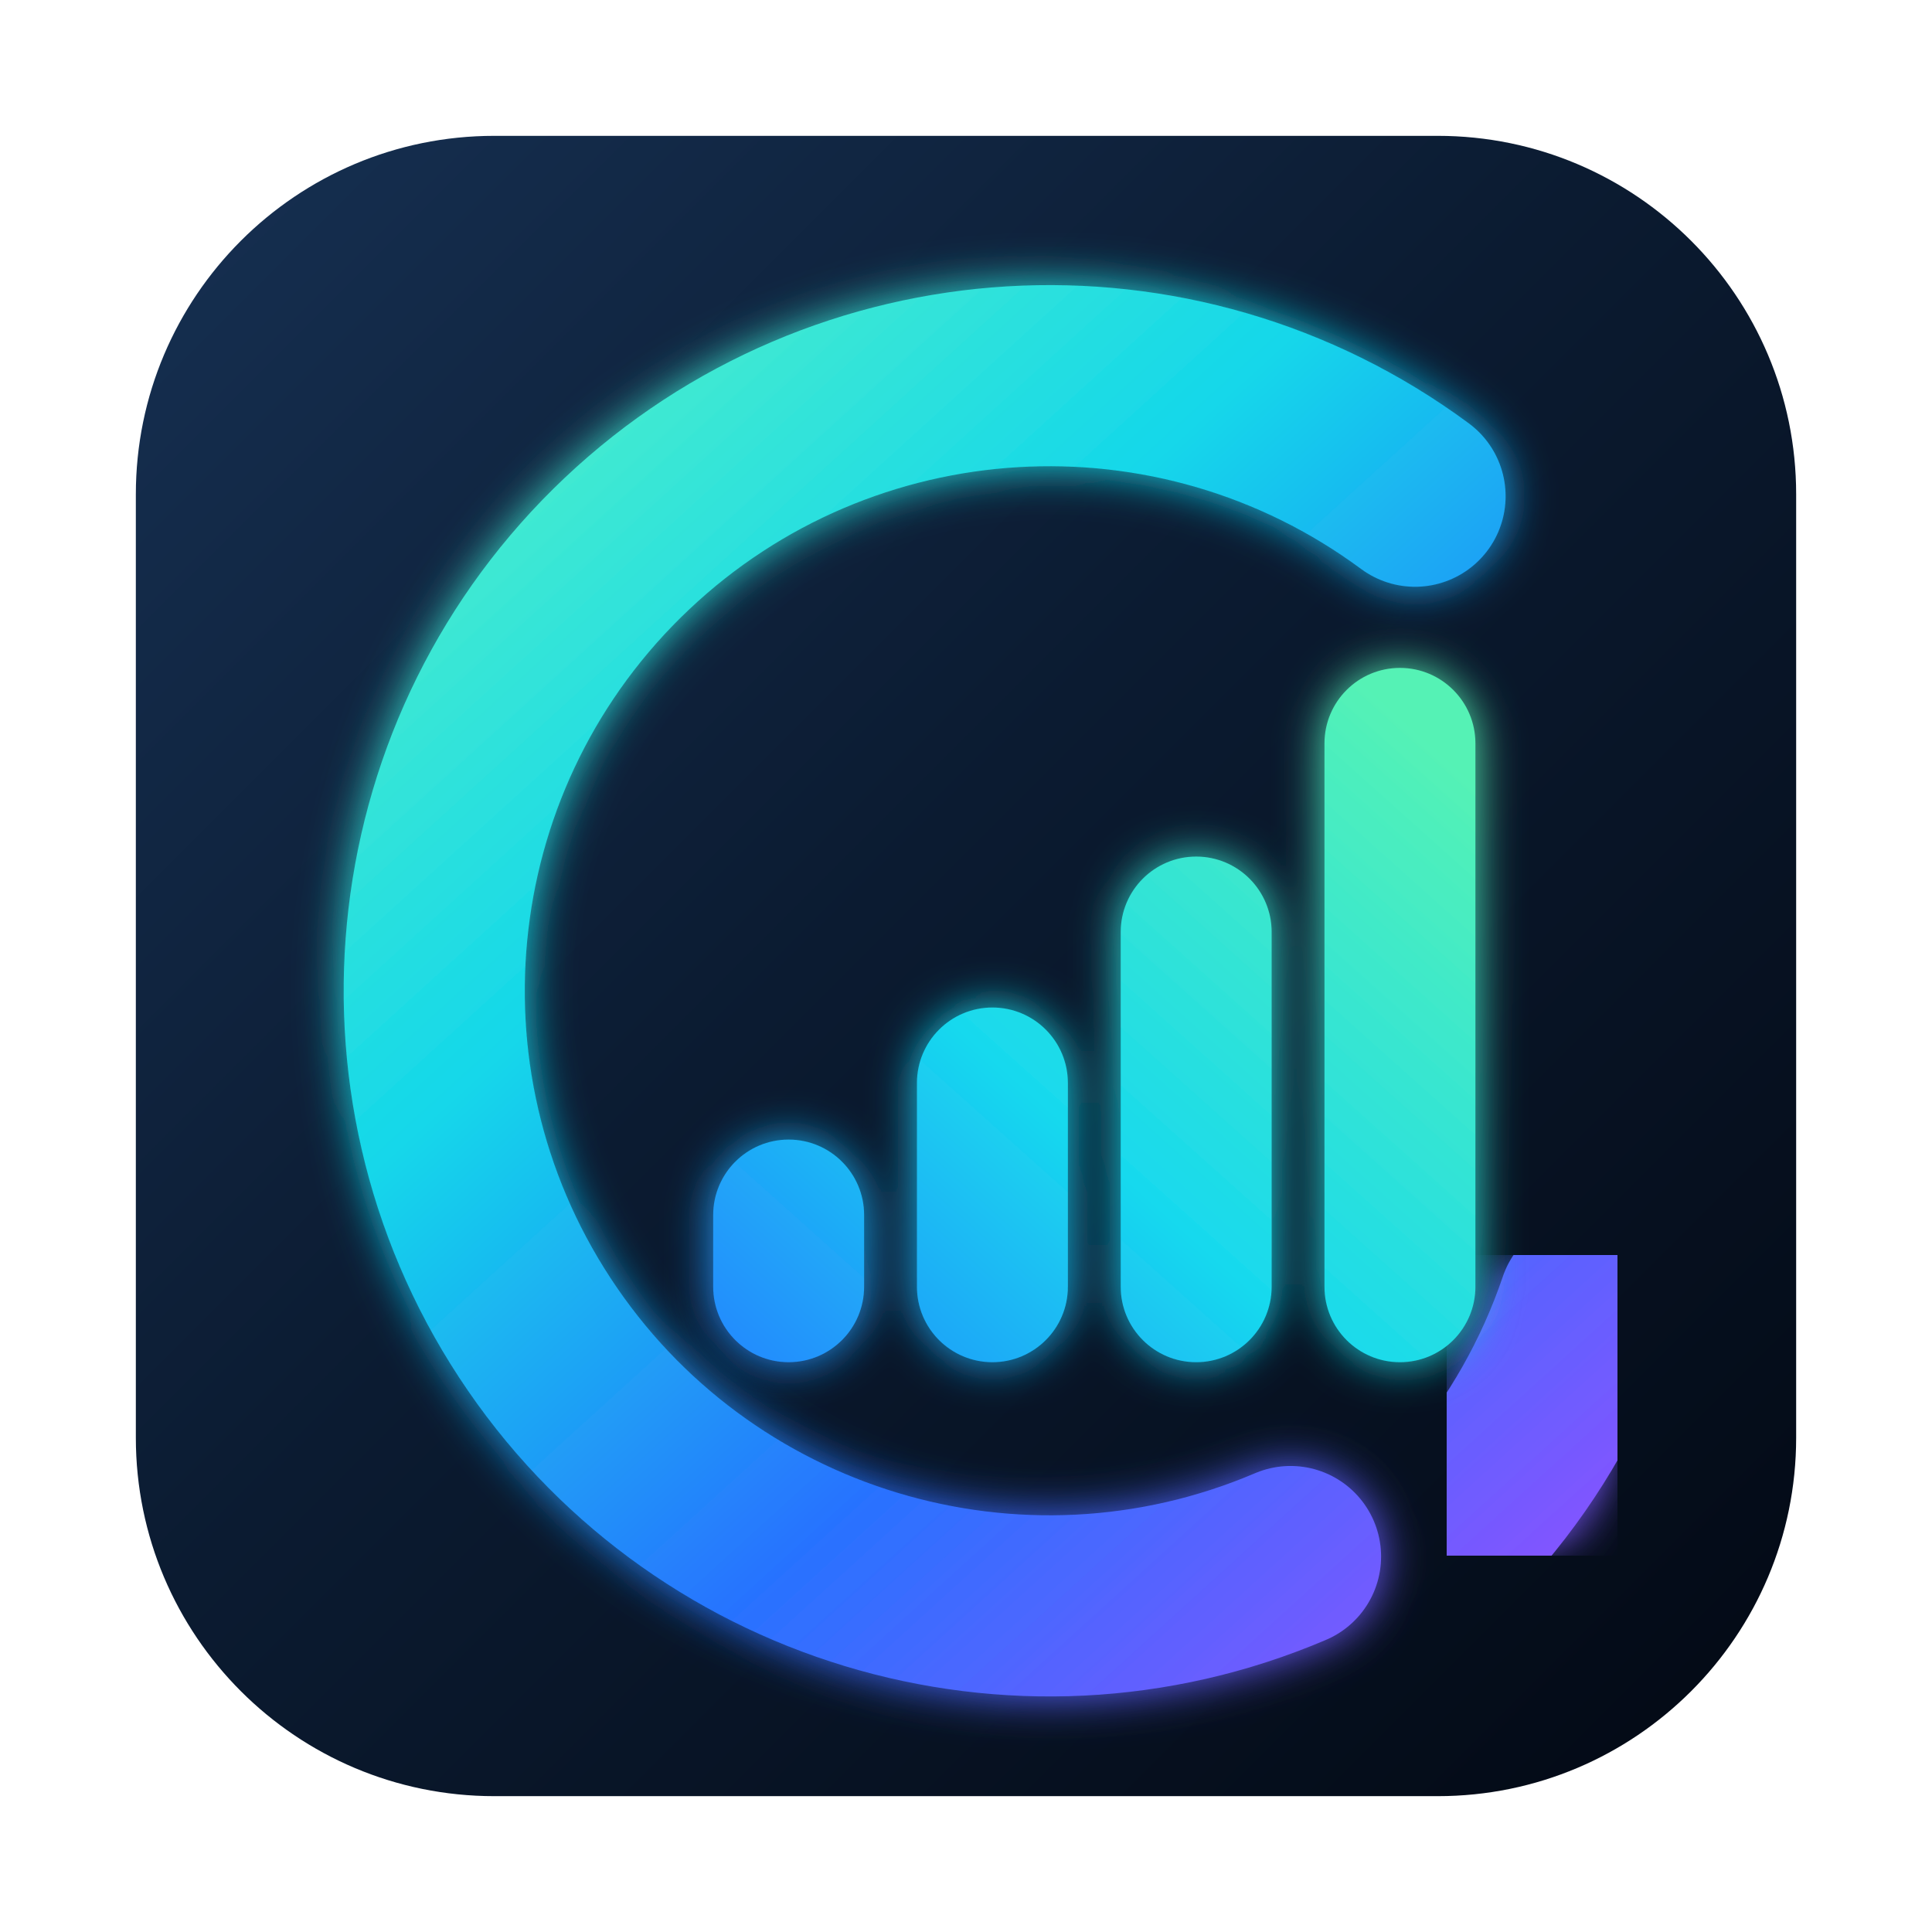
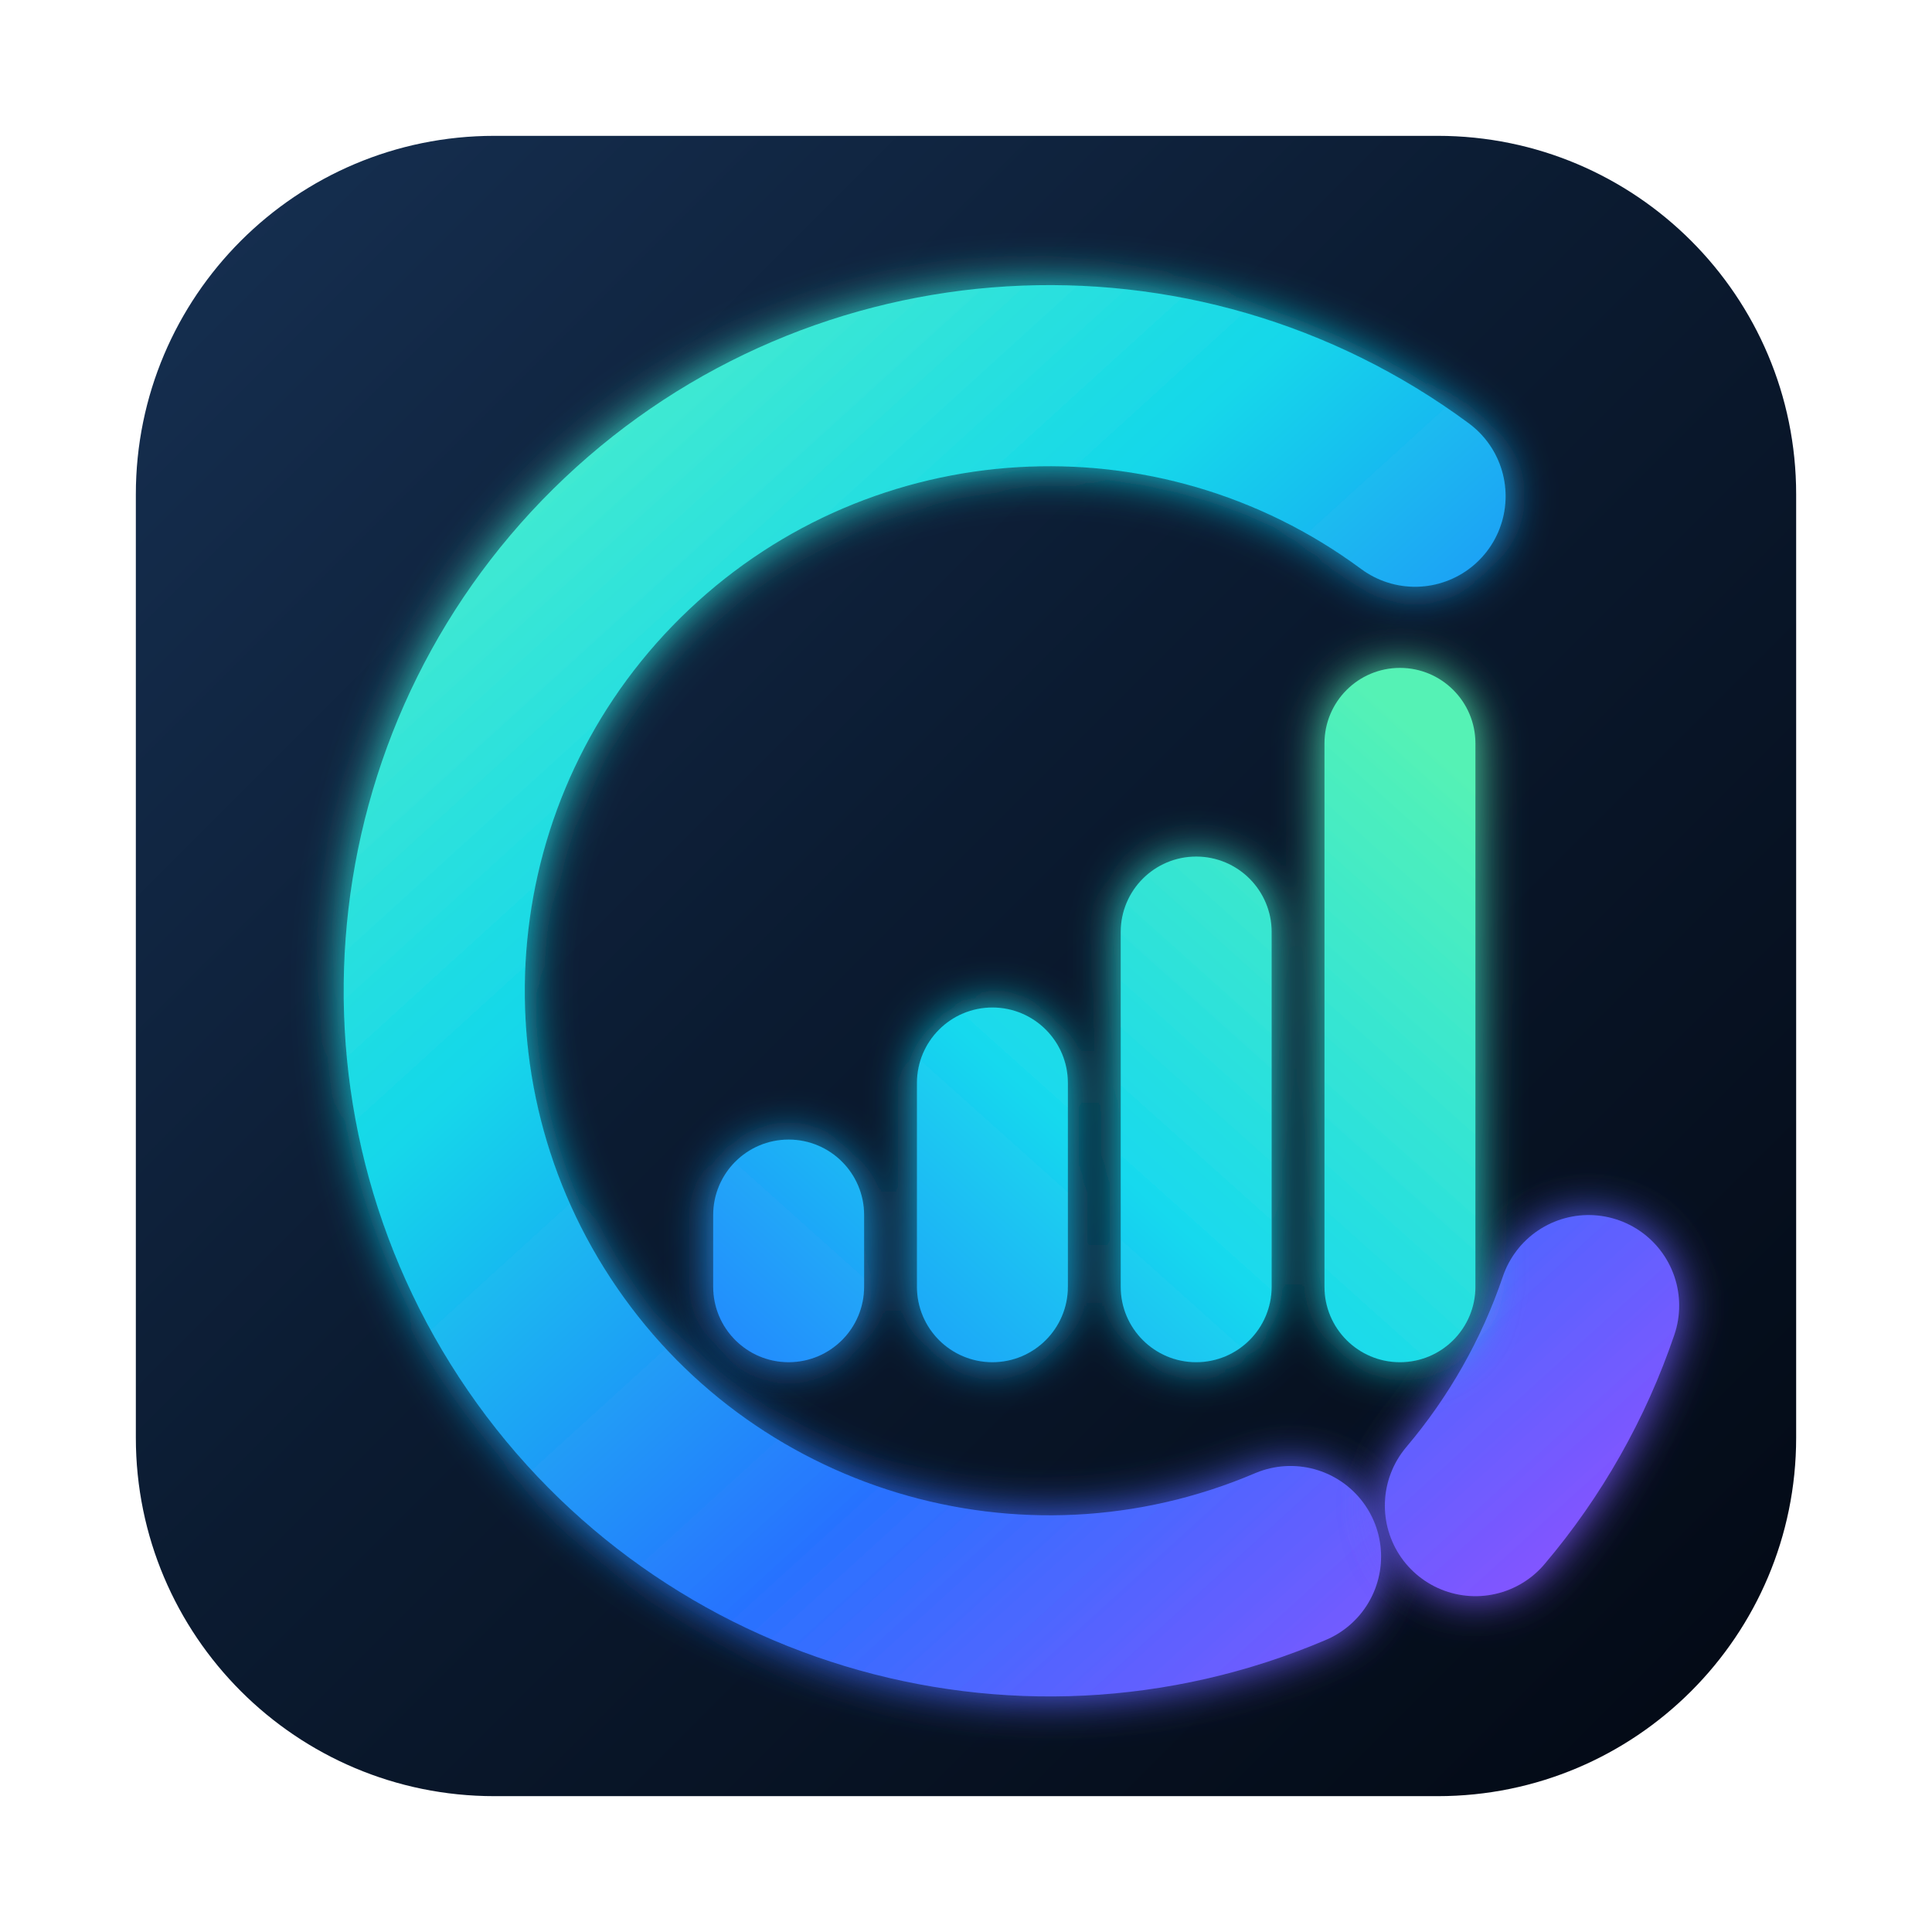
<svg xmlns="http://www.w3.org/2000/svg" viewBox="0 0 1024 1024" role="img" aria-label="Codex Monitor app icon source">
  <defs>
    <linearGradient id="bg" x1="0" y1="0" x2="1" y2="1">
      <stop offset="0" stop-color="#163052" />
      <stop offset="0.45" stop-color="#0b1b31" />
      <stop offset="1" stop-color="#030914" />
    </linearGradient>
    <linearGradient id="ring" x1="220" y1="190" x2="820" y2="850" gradientUnits="userSpaceOnUse">
      <stop offset="0" stop-color="#55f2c6" />
      <stop offset="0.34" stop-color="#14d7ea" />
      <stop offset="0.68" stop-color="#2872ff" />
      <stop offset="1" stop-color="#8754ff" />
    </linearGradient>
    <linearGradient id="bars" x1="360" y1="720" x2="700" y2="340" gradientUnits="userSpaceOnUse">
      <stop offset="0" stop-color="#2583ff" />
      <stop offset="0.45" stop-color="#18d9ee" />
      <stop offset="1" stop-color="#55f2b5" />
    </linearGradient>
-     <filter id="soft" x="-25%" y="-25%" width="150%" height="150%">
+     <filter id="soft" filterUnits="userSpaceOnUse" x="-64" y="-64" width="1152" height="1152">
      <feGaussianBlur stdDeviation="12" result="b" />
      <feMerge>
        <feMergeNode in="b" />
        <feMergeNode in="SourceGraphic" />
      </feMerge>
    </filter>
  </defs>
  <rect x="72" y="72" width="880" height="880" rx="190" fill="url(#bg)" />
  <path d="M 750 263 A 326 326 0 1 0 684 825" fill="none" stroke="url(#ring)" stroke-width="96" stroke-linecap="round" filter="url(#soft)" />
  <path d="M 782 798 A 326 326 0 0 0 842 692" fill="none" stroke="url(#ring)" stroke-width="96" stroke-linecap="round" filter="url(#soft)" />
  <g fill="url(#bars)" filter="url(#soft)">
    <rect x="378" y="604" width="80" height="118" rx="40" />
    <rect x="486" y="534" width="80" height="188" rx="40" />
    <rect x="594" y="454" width="80" height="268" rx="40" />
    <rect x="702" y="354" width="80" height="368" rx="40" />
  </g>
</svg>
